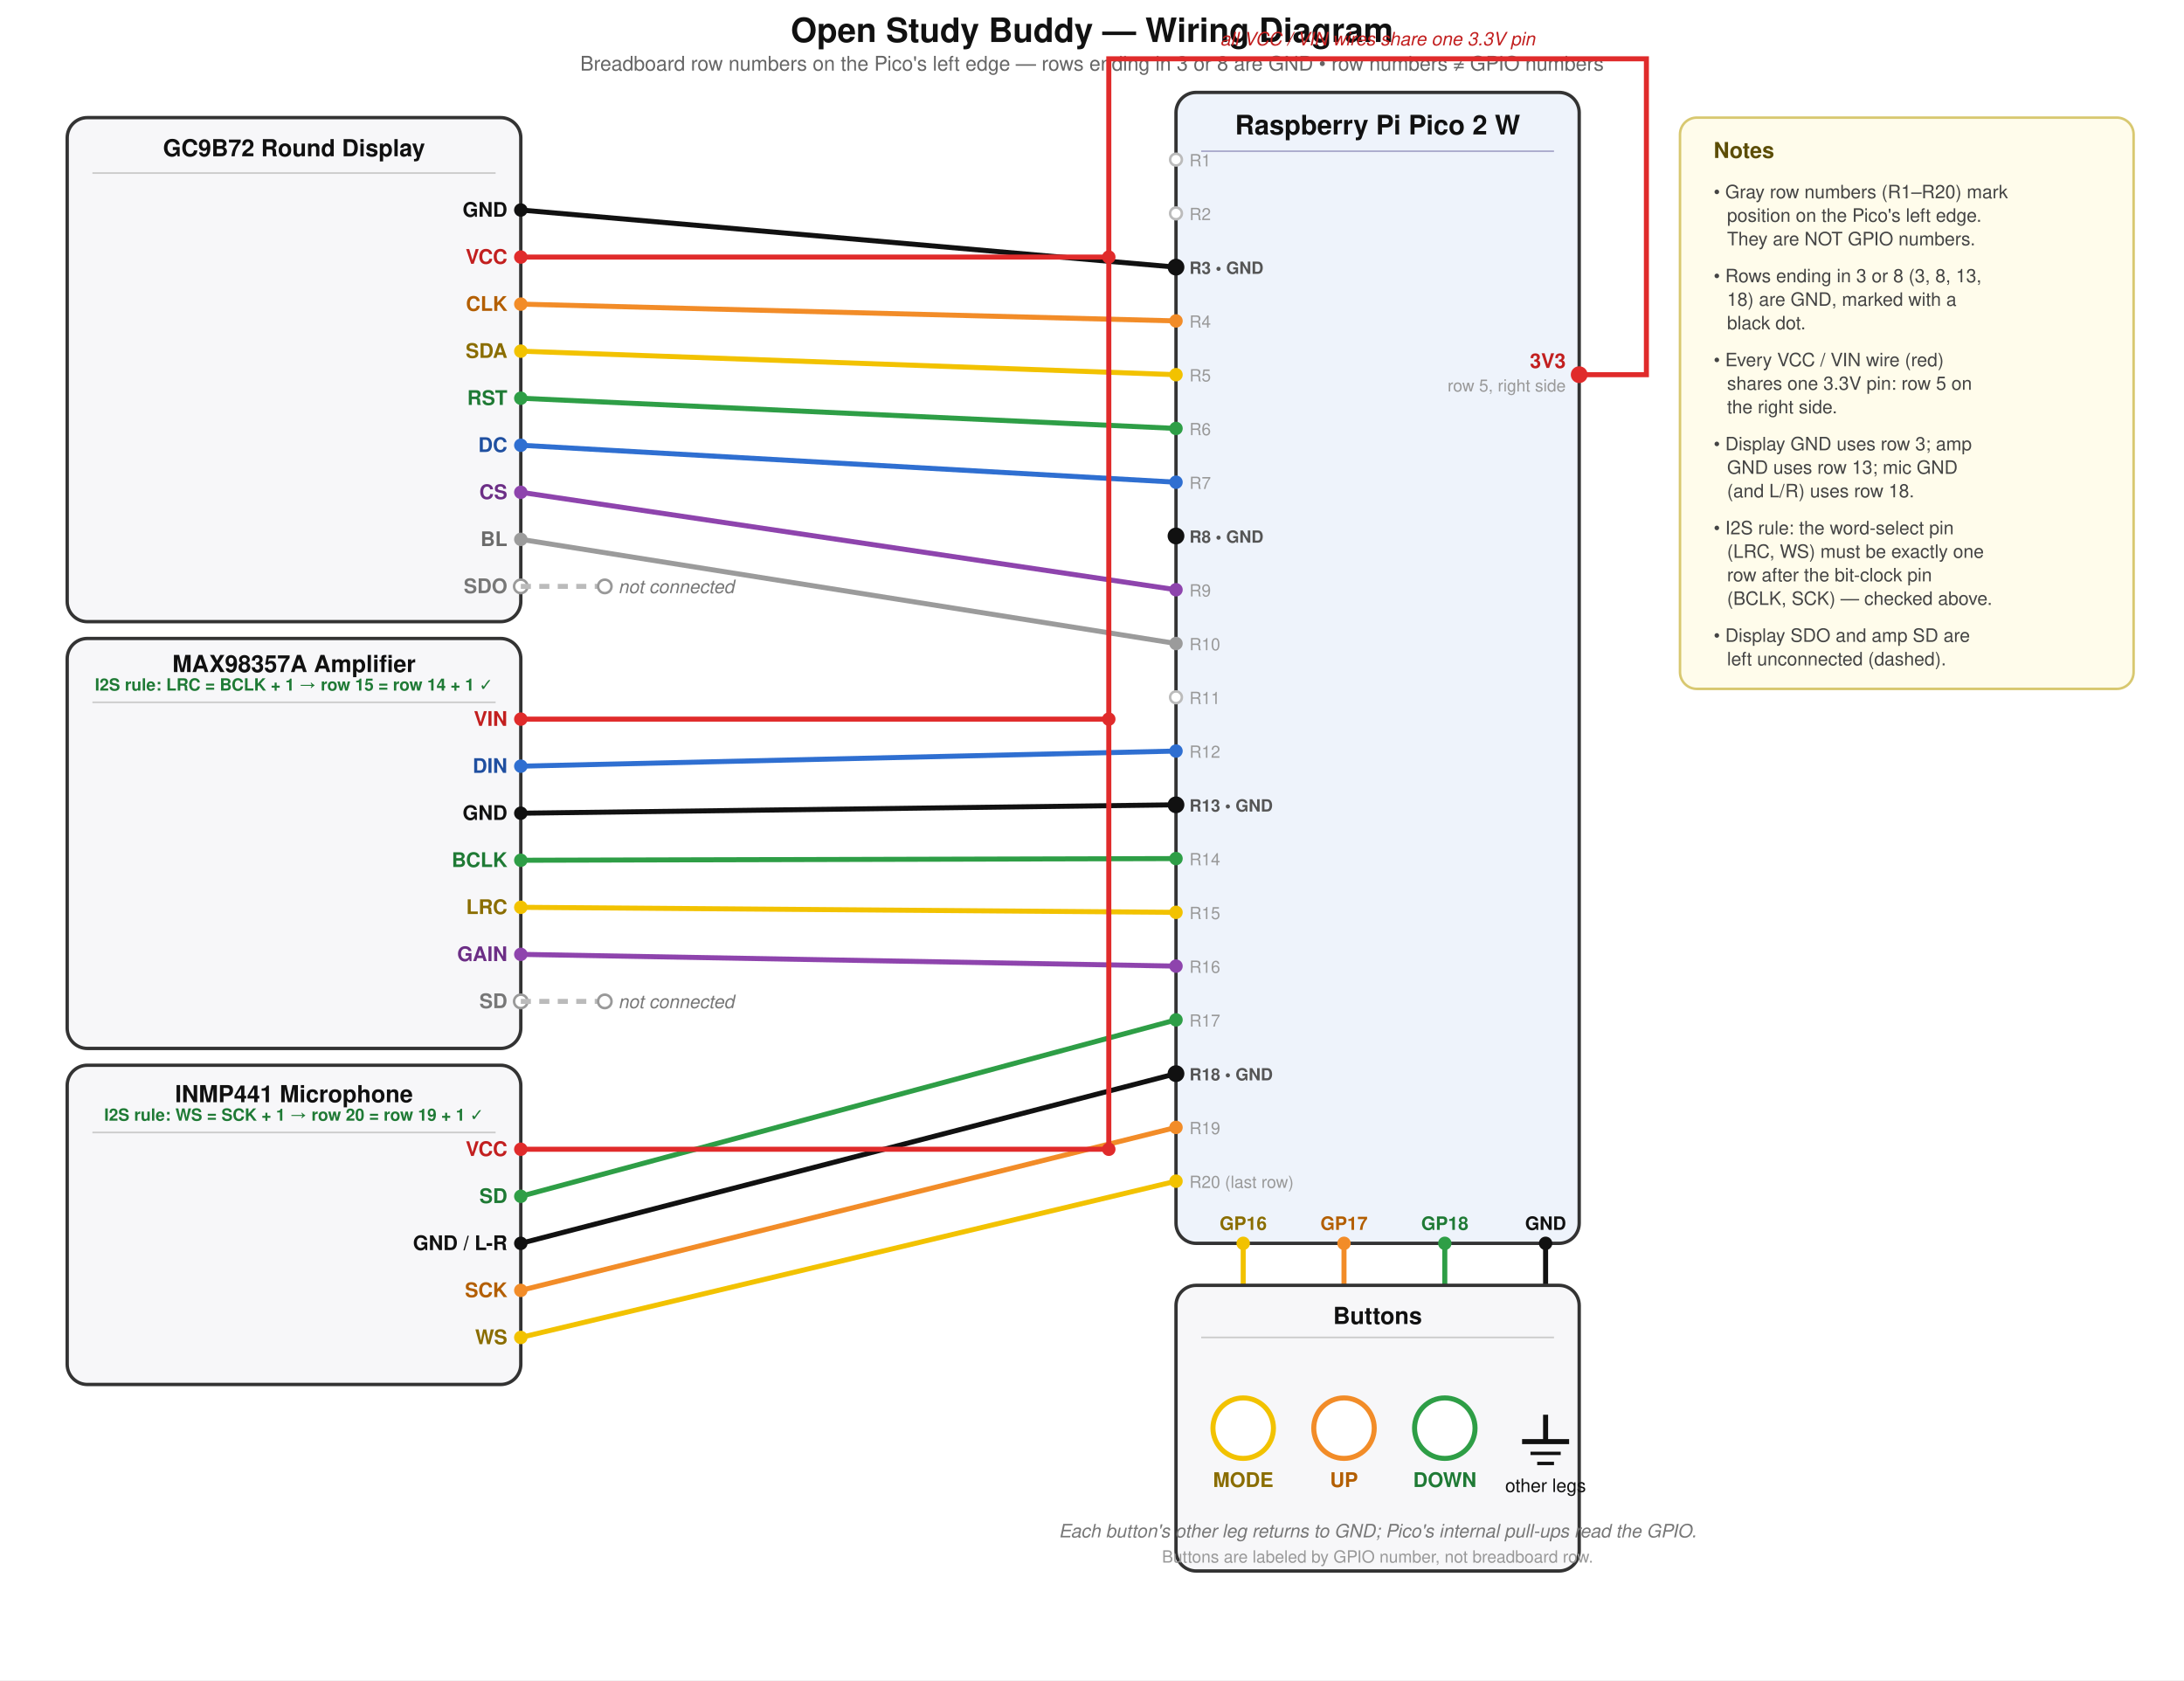
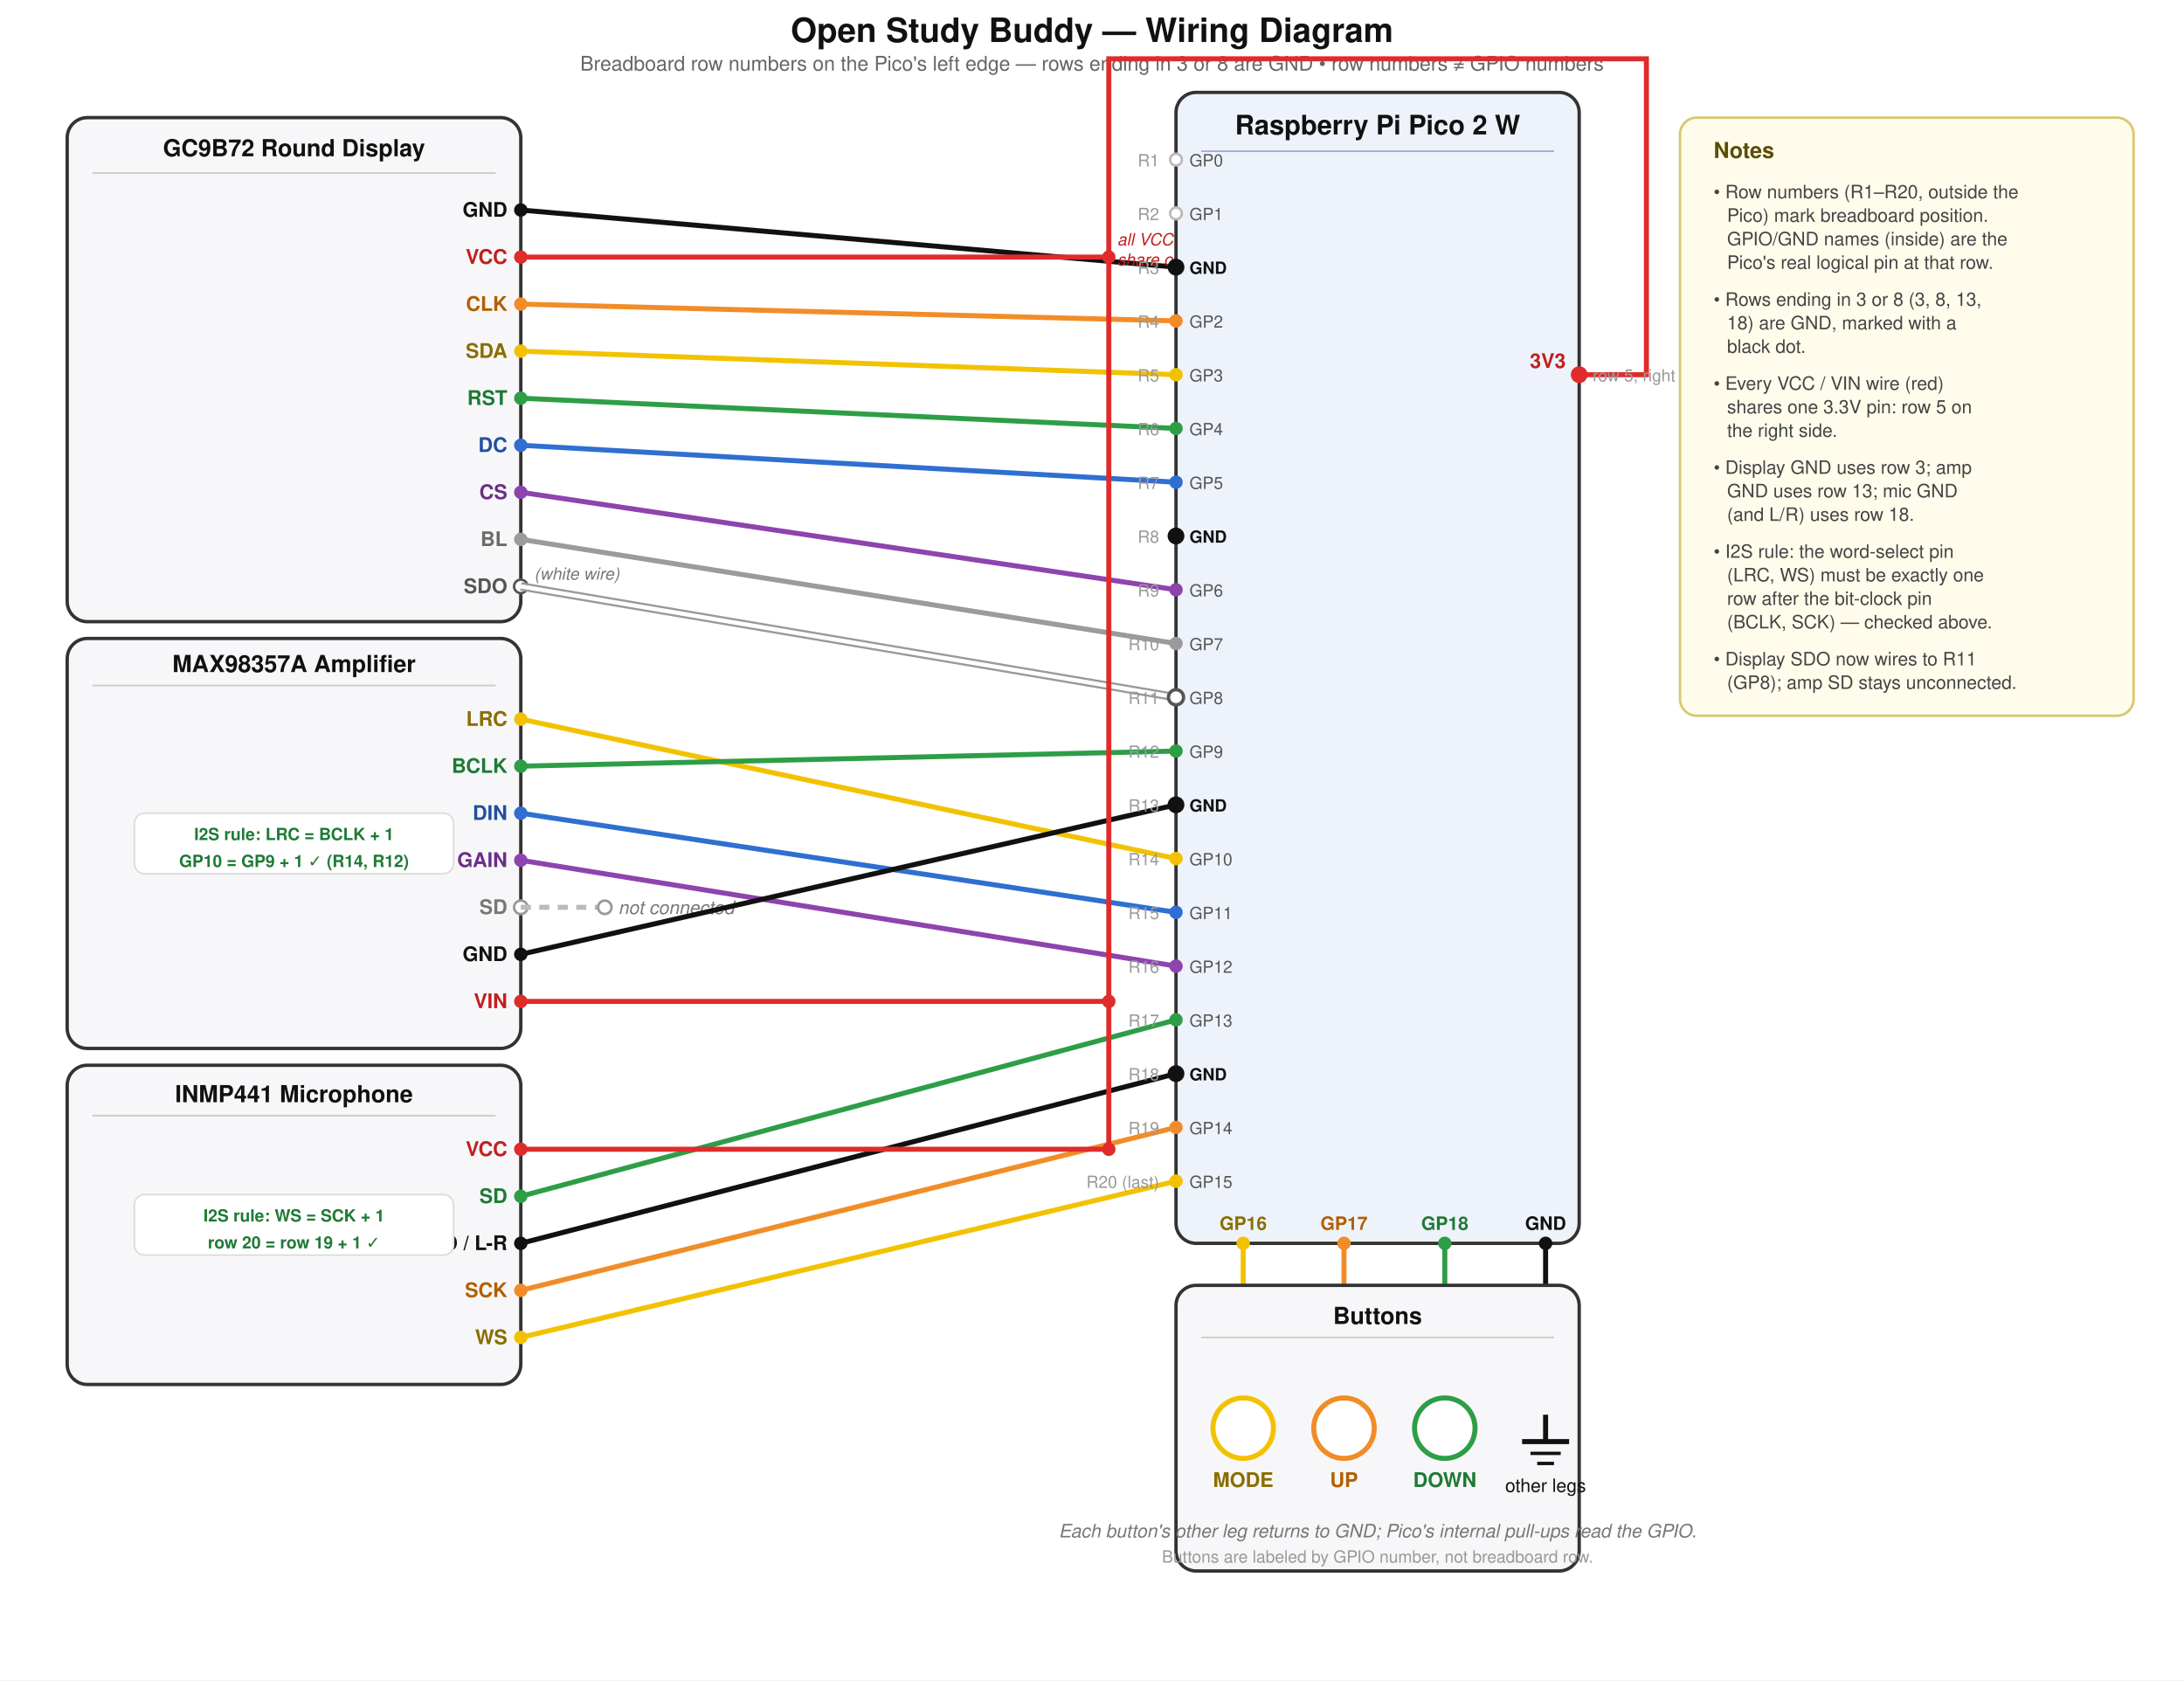
<svg xmlns="http://www.w3.org/2000/svg" viewBox="0 0 1300 1000" font-family="Helvetica, Arial, sans-serif">
  <rect x="0" y="0" width="1300" height="1000" fill="#ffffff" />
  <text x="650" y="25" text-anchor="middle" font-size="20" font-weight="700" fill="#111">Open Study Buddy — Wiring Diagram</text>
  <text x="650" y="42" text-anchor="middle" font-size="12" fill="#666">Breadboard row numbers on the Pico's left edge — rows ending in 3 or 8 are GND • row numbers ≠ GPIO numbers</text>
  <rect x="40" y="70" width="270" height="300" rx="12" fill="#f7f7f9" stroke="#333" stroke-width="2" />
  <text x="175" y="93" text-anchor="middle" font-size="14" font-weight="700" fill="#111">GC9B72 Round Display</text>
  <line x1="55" y1="103" x2="295" y2="103" stroke="#ccc" />
  <text x="302" y="129" text-anchor="end" font-size="12" font-weight="600" fill="#111111">GND</text>
  <circle cx="310" cy="125" r="4" fill="#111111" />
  <text x="302" y="157" text-anchor="end" font-size="12" font-weight="600" fill="#c21f1f">VCC</text>
  <circle cx="310" cy="153" r="4" fill="#e02b2b" />
  <text x="302" y="185" text-anchor="end" font-size="12" font-weight="600" fill="#b35e00">CLK</text>
  <circle cx="310" cy="181" r="4" fill="#f28c28" />
  <text x="302" y="213" text-anchor="end" font-size="12" font-weight="600" fill="#8a6d00">SDA</text>
  <circle cx="310" cy="209" r="4" fill="#f2c200" />
  <text x="302" y="241" text-anchor="end" font-size="12" font-weight="600" fill="#1f7a35">RST</text>
  <circle cx="310" cy="237" r="4" fill="#2e9e46" />
  <text x="302" y="269" text-anchor="end" font-size="12" font-weight="600" fill="#1f4fa0">DC</text>
  <circle cx="310" cy="265" r="4" fill="#2f6fd1" />
  <text x="302" y="297" text-anchor="end" font-size="12" font-weight="600" fill="#6c2e86">CS</text>
  <circle cx="310" cy="293" r="4" fill="#8e44ad" />
  <text x="302" y="325" text-anchor="end" font-size="12" font-weight="600" fill="#6b6b6b">BL</text>
  <circle cx="310" cy="321" r="4" fill="#9b9b9b" />
-   <text x="302" y="353" text-anchor="end" font-size="12" font-weight="600" fill="#777">SDO</text>
-   <circle cx="310" cy="349" r="4" fill="#ffffff" stroke="#999" stroke-width="1.5" />
-   <line x1="310" y1="349" x2="360" y2="349" stroke="#bbbbbb" stroke-width="3" stroke-dasharray="6,5" />
-   <circle cx="360" cy="349" r="4" fill="#ffffff" stroke="#999" stroke-width="1.5" />
-   <text x="368" y="353" font-size="11" font-style="italic" fill="#777">not connected</text>
+   <text x="302" y="353" text-anchor="end" font-size="12" font-weight="600" fill="#555">SDO</text>
+   <circle cx="310" cy="349" r="4" fill="#ffffff" stroke="#555" stroke-width="1.5" />
+   <text x="318" y="345" font-size="10" font-style="italic" fill="#777">(white wire)</text>
  <line x1="310" y1="125" x2="700" y2="159" stroke="#111111" stroke-width="3" />
  <line x1="310" y1="181" x2="700" y2="191" stroke="#f28c28" stroke-width="3" />
  <line x1="310" y1="209" x2="700" y2="223" stroke="#f2c200" stroke-width="3" />
  <line x1="310" y1="237" x2="700" y2="255" stroke="#2e9e46" stroke-width="3" />
  <line x1="310" y1="265" x2="700" y2="287" stroke="#2f6fd1" stroke-width="3" />
  <line x1="310" y1="293" x2="700" y2="351" stroke="#8e44ad" stroke-width="3" />
  <line x1="310" y1="321" x2="700" y2="383" stroke="#9b9b9b" stroke-width="3" />
+   <line x1="310" y1="349" x2="700" y2="415" stroke="#999999" stroke-width="5" />
+   <line x1="310" y1="349" x2="700" y2="415" stroke="#ffffff" stroke-width="2.5" />
  <rect x="40" y="380" width="270" height="244" rx="12" fill="#f7f7f9" stroke="#333" stroke-width="2" />
  <text x="175" y="400" text-anchor="middle" font-size="14" font-weight="700" fill="#111">MAX98357A Amplifier</text>
-   <text x="175" y="411" text-anchor="middle" font-size="10" font-weight="600" fill="#1f7a35">I2S rule: LRC = BCLK + 1 → row 15 = row 14 + 1 ✓</text>
-   <line x1="55" y1="418" x2="295" y2="418" stroke="#ccc" />
-   <text x="302" y="432" text-anchor="end" font-size="12" font-weight="600" fill="#c21f1f">VIN</text>
-   <circle cx="310" cy="428" r="4" fill="#e02b2b" />
-   <text x="302" y="460" text-anchor="end" font-size="12" font-weight="600" fill="#1f4fa0">DIN</text>
-   <circle cx="310" cy="456" r="4" fill="#2f6fd1" />
-   <text x="302" y="488" text-anchor="end" font-size="12" font-weight="600" fill="#111111">GND</text>
-   <circle cx="310" cy="484" r="4" fill="#111111" />
-   <text x="302" y="516" text-anchor="end" font-size="12" font-weight="600" fill="#1f7a35">BCLK</text>
-   <circle cx="310" cy="512" r="4" fill="#2e9e46" />
-   <text x="302" y="544" text-anchor="end" font-size="12" font-weight="600" fill="#8a6d00">LRC</text>
-   <circle cx="310" cy="540" r="4" fill="#f2c200" />
-   <text x="302" y="572" text-anchor="end" font-size="12" font-weight="600" fill="#6c2e86">GAIN</text>
-   <circle cx="310" cy="568" r="4" fill="#8e44ad" />
-   <text x="302" y="600" text-anchor="end" font-size="12" font-weight="600" fill="#777">SD</text>
-   <circle cx="310" cy="596" r="4" fill="#ffffff" stroke="#999" stroke-width="1.5" />
-   <line x1="310" y1="596" x2="360" y2="596" stroke="#bbbbbb" stroke-width="3" stroke-dasharray="6,5" />
-   <circle cx="360" cy="596" r="4" fill="#ffffff" stroke="#999" stroke-width="1.5" />
-   <text x="368" y="600" font-size="11" font-style="italic" fill="#777">not connected</text>
-   <line x1="310" y1="456" x2="700" y2="447" stroke="#2f6fd1" stroke-width="3" />
-   <line x1="310" y1="484" x2="700" y2="479" stroke="#111111" stroke-width="3" />
-   <line x1="310" y1="512" x2="700" y2="511" stroke="#2e9e46" stroke-width="3" />
-   <line x1="310" y1="540" x2="700" y2="543" stroke="#f2c200" stroke-width="3" />
-   <line x1="310" y1="568" x2="700" y2="575" stroke="#8e44ad" stroke-width="3" />
+   <line x1="55" y1="408" x2="295" y2="408" stroke="#ccc" />
+   <text x="302" y="432" text-anchor="end" font-size="12" font-weight="600" fill="#8a6d00">LRC</text>
+   <circle cx="310" cy="428" r="4" fill="#f2c200" />
+   <text x="302" y="460" text-anchor="end" font-size="12" font-weight="600" fill="#1f7a35">BCLK</text>
+   <circle cx="310" cy="456" r="4" fill="#2e9e46" />
+   <text x="302" y="488" text-anchor="end" font-size="12" font-weight="600" fill="#1f4fa0">DIN</text>
+   <circle cx="310" cy="484" r="4" fill="#2f6fd1" />
+   <text x="302" y="516" text-anchor="end" font-size="12" font-weight="600" fill="#6c2e86">GAIN</text>
+   <circle cx="310" cy="512" r="4" fill="#8e44ad" />
+   <text x="302" y="544" text-anchor="end" font-size="12" font-weight="600" fill="#777">SD</text>
+   <circle cx="310" cy="540" r="4" fill="#ffffff" stroke="#999" stroke-width="1.5" />
+   <line x1="310" y1="540" x2="360" y2="540" stroke="#bbbbbb" stroke-width="3" stroke-dasharray="6,5" />
+   <circle cx="360" cy="540" r="4" fill="#ffffff" stroke="#999" stroke-width="1.5" />
+   <text x="368" y="544" font-size="11" font-style="italic" fill="#777">not connected</text>
+   <text x="302" y="572" text-anchor="end" font-size="12" font-weight="600" fill="#111111">GND</text>
+   <circle cx="310" cy="568" r="4" fill="#111111" />
+   <text x="302" y="600" text-anchor="end" font-size="12" font-weight="600" fill="#c21f1f">VIN</text>
+   <circle cx="310" cy="596" r="4" fill="#e02b2b" />
+   <line x1="310" y1="428" x2="700" y2="511" stroke="#f2c200" stroke-width="3" />
+   <line x1="310" y1="456" x2="700" y2="447" stroke="#2e9e46" stroke-width="3" />
+   <line x1="310" y1="484" x2="700" y2="543" stroke="#2f6fd1" stroke-width="3" />
+   <line x1="310" y1="512" x2="700" y2="575" stroke="#8e44ad" stroke-width="3" />
+   <line x1="310" y1="568" x2="700" y2="479" stroke="#111111" stroke-width="3" />
+   <rect x="80" y="484" width="190" height="36" rx="6" fill="#ffffff" stroke="#ddd" stroke-width="1" />
+   <text x="175" y="500" text-anchor="middle" font-size="10" font-weight="600" fill="#1f7a35">I2S rule: LRC = BCLK + 1</text>
+   <text x="175" y="516" text-anchor="middle" font-size="10" font-weight="600" fill="#1f7a35">GP10 = GP9 + 1 ✓ (R14, R12)</text>
  <rect x="40" y="634" width="270" height="190" rx="12" fill="#f7f7f9" stroke="#333" stroke-width="2" />
  <text x="175" y="656" text-anchor="middle" font-size="14" font-weight="700" fill="#111">INMP441 Microphone</text>
-   <text x="175" y="667" text-anchor="middle" font-size="10" font-weight="600" fill="#1f7a35">I2S rule: WS = SCK + 1 → row 20 = row 19 + 1 ✓</text>
-   <line x1="55" y1="674" x2="295" y2="674" stroke="#ccc" />
+   <line x1="55" y1="664" x2="295" y2="664" stroke="#ccc" />
  <text x="302" y="688" text-anchor="end" font-size="12" font-weight="600" fill="#c21f1f">VCC</text>
  <circle cx="310" cy="684" r="4" fill="#e02b2b" />
  <text x="302" y="716" text-anchor="end" font-size="12" font-weight="600" fill="#1f7a35">SD</text>
  <circle cx="310" cy="712" r="4" fill="#2e9e46" />
  <text x="302" y="744" text-anchor="end" font-size="12" font-weight="600" fill="#111111">GND / L-R</text>
  <circle cx="310" cy="740" r="4" fill="#111111" />
  <text x="302" y="772" text-anchor="end" font-size="12" font-weight="600" fill="#b35e00">SCK</text>
  <circle cx="310" cy="768" r="4" fill="#f28c28" />
  <text x="302" y="800" text-anchor="end" font-size="12" font-weight="600" fill="#8a6d00">WS</text>
  <circle cx="310" cy="796" r="4" fill="#f2c200" />
  <line x1="310" y1="712" x2="700" y2="607" stroke="#2e9e46" stroke-width="3" />
  <line x1="310" y1="740" x2="700" y2="639" stroke="#111111" stroke-width="3" />
  <line x1="310" y1="768" x2="700" y2="671" stroke="#f28c28" stroke-width="3" />
  <line x1="310" y1="796" x2="700" y2="703" stroke="#f2c200" stroke-width="3" />
+   <rect x="80" y="711" width="190" height="36" rx="6" fill="#ffffff" stroke="#ddd" stroke-width="1" />
+   <text x="175" y="727" text-anchor="middle" font-size="10" font-weight="600" fill="#1f7a35">I2S rule: WS = SCK + 1</text>
+   <text x="175" y="743" text-anchor="middle" font-size="10" font-weight="600" fill="#1f7a35">row 20 = row 19 + 1 ✓</text>
  <line x1="310" y1="153" x2="660" y2="153" stroke="#e02b2b" stroke-width="3" />
-   <line x1="310" y1="428" x2="660" y2="428" stroke="#e02b2b" stroke-width="3" />
+   <line x1="310" y1="596" x2="660" y2="596" stroke="#e02b2b" stroke-width="3" />
  <line x1="310" y1="684" x2="660" y2="684" stroke="#e02b2b" stroke-width="3" />
  <line x1="660" y1="153" x2="660" y2="684" stroke="#e02b2b" stroke-width="3" />
  <circle cx="660" cy="153" r="4" fill="#e02b2b" />
-   <circle cx="660" cy="428" r="4" fill="#e02b2b" />
+   <circle cx="660" cy="596" r="4" fill="#e02b2b" />
  <circle cx="660" cy="684" r="4" fill="#e02b2b" />
  <polyline points="660,153 660,35 980,35 980,223 940,223" fill="none" stroke="#e02b2b" stroke-width="3" />
-   <text x="820" y="27" text-anchor="middle" font-size="11" font-style="italic" fill="#c21f1f">all VCC / VIN wires share one 3.3V pin</text>
+   <text x="665" y="146" font-size="10" font-style="italic" fill="#c21f1f">all VCC / VIN wires</text>
+   <text x="665" y="158" font-size="10" font-style="italic" fill="#c21f1f">share one 3.3V pin</text>
  <rect x="700" y="55" width="240" height="685" rx="12" fill="#eef3fb" stroke="#333" stroke-width="2" />
  <text x="820" y="80" text-anchor="middle" font-size="16" font-weight="700" fill="#111">Raspberry Pi Pico 2 W</text>
  <line x1="715" y1="90" x2="925" y2="90" stroke="#aac" />
  <circle cx="700" cy="95" r="3.5" fill="#ffffff" stroke="#bbb" stroke-width="1.5" />
-   <text x="708" y="99" font-size="10" fill="#999">R1</text>
+   <text x="690" y="99" text-anchor="end" font-size="10" fill="#999">R1</text>
+   <text x="708" y="99" font-size="10" fill="#555">GP0</text>
  <circle cx="700" cy="127" r="3.5" fill="#ffffff" stroke="#bbb" stroke-width="1.5" />
-   <text x="708" y="131" font-size="10" fill="#999">R2</text>
+   <text x="690" y="131" text-anchor="end" font-size="10" fill="#999">R2</text>
+   <text x="708" y="131" font-size="10" fill="#555">GP1</text>
  <circle cx="700" cy="159" r="5" fill="#111111" />
-   <text x="708" y="163" font-size="10" font-weight="700" fill="#555">R3 • GND</text>
+   <text x="690" y="163" text-anchor="end" font-size="10" fill="#999">R3</text>
+   <text x="708" y="163" font-size="10" font-weight="700" fill="#111">GND</text>
  <circle cx="700" cy="191" r="4" fill="#f28c28" />
-   <text x="708" y="195" font-size="10" fill="#999">R4</text>
+   <text x="690" y="195" text-anchor="end" font-size="10" fill="#999">R4</text>
+   <text x="708" y="195" font-size="10" fill="#555">GP2</text>
  <circle cx="700" cy="223" r="4" fill="#f2c200" />
-   <text x="708" y="227" font-size="10" fill="#999">R5</text>
+   <text x="690" y="227" text-anchor="end" font-size="10" fill="#999">R5</text>
+   <text x="708" y="227" font-size="10" fill="#555">GP3</text>
  <circle cx="700" cy="255" r="4" fill="#2e9e46" />
-   <text x="708" y="259" font-size="10" fill="#999">R6</text>
+   <text x="690" y="259" text-anchor="end" font-size="10" fill="#999">R6</text>
+   <text x="708" y="259" font-size="10" fill="#555">GP4</text>
  <circle cx="700" cy="287" r="4" fill="#2f6fd1" />
-   <text x="708" y="291" font-size="10" fill="#999">R7</text>
+   <text x="690" y="291" text-anchor="end" font-size="10" fill="#999">R7</text>
+   <text x="708" y="291" font-size="10" fill="#555">GP5</text>
  <circle cx="700" cy="319" r="5" fill="#111111" />
-   <text x="708" y="323" font-size="10" font-weight="700" fill="#555">R8 • GND</text>
+   <text x="690" y="323" text-anchor="end" font-size="10" fill="#999">R8</text>
+   <text x="708" y="323" font-size="10" font-weight="700" fill="#111">GND</text>
  <circle cx="700" cy="351" r="4" fill="#8e44ad" />
-   <text x="708" y="355" font-size="10" fill="#999">R9</text>
+   <text x="690" y="355" text-anchor="end" font-size="10" fill="#999">R9</text>
+   <text x="708" y="355" font-size="10" fill="#555">GP6</text>
  <circle cx="700" cy="383" r="4" fill="#9b9b9b" />
-   <text x="708" y="387" font-size="10" fill="#999">R10</text>
-   <circle cx="700" cy="415" r="3.5" fill="#ffffff" stroke="#bbb" stroke-width="1.5" />
-   <text x="708" y="419" font-size="10" fill="#999">R11</text>
-   <circle cx="700" cy="447" r="4" fill="#2f6fd1" />
-   <text x="708" y="451" font-size="10" fill="#999">R12</text>
+   <text x="690" y="387" text-anchor="end" font-size="10" fill="#999">R10</text>
+   <text x="708" y="387" font-size="10" fill="#555">GP7</text>
+   <circle cx="700" cy="415" r="4.5" fill="#ffffff" stroke="#555" stroke-width="2" />
+   <text x="690" y="419" text-anchor="end" font-size="10" fill="#999">R11</text>
+   <text x="708" y="419" font-size="10" fill="#555">GP8</text>
+   <circle cx="700" cy="447" r="4" fill="#2e9e46" />
+   <text x="690" y="451" text-anchor="end" font-size="10" fill="#999">R12</text>
+   <text x="708" y="451" font-size="10" fill="#555">GP9</text>
  <circle cx="700" cy="479" r="5" fill="#111111" />
-   <text x="708" y="483" font-size="10" font-weight="700" fill="#555">R13 • GND</text>
-   <circle cx="700" cy="511" r="4" fill="#2e9e46" />
-   <text x="708" y="515" font-size="10" fill="#999">R14</text>
-   <circle cx="700" cy="543" r="4" fill="#f2c200" />
-   <text x="708" y="547" font-size="10" fill="#999">R15</text>
+   <text x="690" y="483" text-anchor="end" font-size="10" fill="#999">R13</text>
+   <text x="708" y="483" font-size="10" font-weight="700" fill="#111">GND</text>
+   <circle cx="700" cy="511" r="4" fill="#f2c200" />
+   <text x="690" y="515" text-anchor="end" font-size="10" fill="#999">R14</text>
+   <text x="708" y="515" font-size="10" fill="#555">GP10</text>
+   <circle cx="700" cy="543" r="4" fill="#2f6fd1" />
+   <text x="690" y="547" text-anchor="end" font-size="10" fill="#999">R15</text>
+   <text x="708" y="547" font-size="10" fill="#555">GP11</text>
  <circle cx="700" cy="575" r="4" fill="#8e44ad" />
-   <text x="708" y="579" font-size="10" fill="#999">R16</text>
+   <text x="690" y="579" text-anchor="end" font-size="10" fill="#999">R16</text>
+   <text x="708" y="579" font-size="10" fill="#555">GP12</text>
  <circle cx="700" cy="607" r="4" fill="#2e9e46" />
-   <text x="708" y="611" font-size="10" fill="#999">R17</text>
+   <text x="690" y="611" text-anchor="end" font-size="10" fill="#999">R17</text>
+   <text x="708" y="611" font-size="10" fill="#555">GP13</text>
  <circle cx="700" cy="639" r="5" fill="#111111" />
-   <text x="708" y="643" font-size="10" font-weight="700" fill="#555">R18 • GND</text>
+   <text x="690" y="643" text-anchor="end" font-size="10" fill="#999">R18</text>
+   <text x="708" y="643" font-size="10" font-weight="700" fill="#111">GND</text>
  <circle cx="700" cy="671" r="4" fill="#f28c28" />
-   <text x="708" y="675" font-size="10" fill="#999">R19</text>
+   <text x="690" y="675" text-anchor="end" font-size="10" fill="#999">R19</text>
+   <text x="708" y="675" font-size="10" fill="#555">GP14</text>
  <circle cx="700" cy="703" r="4" fill="#f2c200" />
-   <text x="708" y="707" font-size="10" fill="#999">R20 (last row)</text>
+   <text x="690" y="707" text-anchor="end" font-size="10" fill="#999">R20 (last)</text>
+   <text x="708" y="707" font-size="10" fill="#555">GP15</text>
  <circle cx="940" cy="223" r="5" fill="#e02b2b" />
  <text x="932" y="219" text-anchor="end" font-size="12" font-weight="700" fill="#c21f1f">3V3</text>
-   <text x="932" y="233" text-anchor="end" font-size="10" fill="#999">row 5, right side</text>
+   <text x="948" y="227" font-size="10" fill="#999">row 5, right side</text>
  <circle cx="740" cy="740" r="4" fill="#f2c200" />
  <circle cx="800" cy="740" r="4" fill="#f28c28" />
  <circle cx="860" cy="740" r="4" fill="#2e9e46" />
  <circle cx="920" cy="740" r="4" fill="#111111" />
  <text x="740" y="732" text-anchor="middle" font-size="11" font-weight="600" fill="#8a6d00">GP16</text>
  <text x="800" y="732" text-anchor="middle" font-size="11" font-weight="600" fill="#b35e00">GP17</text>
  <text x="860" y="732" text-anchor="middle" font-size="11" font-weight="600" fill="#1f7a35">GP18</text>
  <text x="920" y="732" text-anchor="middle" font-size="11" font-weight="600" fill="#111">GND</text>
  <line x1="740" y1="740" x2="740" y2="765" stroke="#f2c200" stroke-width="3" />
  <line x1="800" y1="740" x2="800" y2="765" stroke="#f28c28" stroke-width="3" />
  <line x1="860" y1="740" x2="860" y2="765" stroke="#2e9e46" stroke-width="3" />
  <line x1="920" y1="740" x2="920" y2="765" stroke="#111111" stroke-width="3" />
  <rect x="700" y="765" width="240" height="170" rx="12" fill="#f7f7f9" stroke="#333" stroke-width="2" />
  <text x="820" y="788" text-anchor="middle" font-size="14" font-weight="700" fill="#111">Buttons</text>
  <line x1="715" y1="796" x2="925" y2="796" stroke="#ccc" />
  <circle cx="740" cy="850" r="18" fill="#fff" stroke="#f2c200" stroke-width="3" />
  <circle cx="800" cy="850" r="18" fill="#fff" stroke="#f28c28" stroke-width="3" />
  <circle cx="860" cy="850" r="18" fill="#fff" stroke="#2e9e46" stroke-width="3" />
  <text x="740" y="885" text-anchor="middle" font-size="12" font-weight="600" fill="#8a6d00">MODE</text>
  <text x="800" y="885" text-anchor="middle" font-size="12" font-weight="600" fill="#b35e00">UP</text>
  <text x="860" y="885" text-anchor="middle" font-size="12" font-weight="600" fill="#1f7a35">DOWN</text>
  <line x1="920" y1="842" x2="920" y2="858" stroke="#111111" stroke-width="3" />
  <line x1="906" y1="858" x2="934" y2="858" stroke="#111111" stroke-width="3" />
  <line x1="911" y1="865" x2="929" y2="865" stroke="#111111" stroke-width="2" />
  <line x1="915" y1="871" x2="925" y2="871" stroke="#111111" stroke-width="2" />
  <text x="920" y="888" text-anchor="middle" font-size="11" fill="#111">other legs</text>
  <text x="820" y="915" text-anchor="middle" font-size="11" font-style="italic" fill="#777">Each button's other leg returns to GND; Pico's internal pull-ups read the GPIO.</text>
  <text x="820" y="930" text-anchor="middle" font-size="10" fill="#999">Buttons are labeled by GPIO number, not breadboard row.</text>
-   <rect x="1000" y="70" width="270" height="340" rx="10" fill="#fffceb" stroke="#d8c870" stroke-width="1.5" />
+   <rect x="1000" y="70" width="270" height="356" rx="10" fill="#fffceb" stroke="#d8c870" stroke-width="1.5" />
  <text x="1020" y="94" font-size="13" font-weight="700" fill="#5c4d05">Notes</text>
-   <text x="1020" y="118" font-size="11" fill="#444">• Gray row numbers (R1–R20) mark</text>
-   <text x="1028" y="132" font-size="11" fill="#444">position on the Pico's left edge.</text>
-   <text x="1028" y="146" font-size="11" fill="#444">They are NOT GPIO numbers.</text>
-   <text x="1020" y="168" font-size="11" fill="#444">• Rows ending in 3 or 8 (3, 8, 13,</text>
-   <text x="1028" y="182" font-size="11" fill="#444">18) are GND, marked with a</text>
-   <text x="1028" y="196" font-size="11" fill="#444">black dot.</text>
-   <text x="1020" y="218" font-size="11" fill="#444">• Every VCC / VIN wire (red)</text>
-   <text x="1028" y="232" font-size="11" fill="#444">shares one 3.3V pin: row 5 on</text>
-   <text x="1028" y="246" font-size="11" fill="#444">the right side.</text>
-   <text x="1020" y="268" font-size="11" fill="#444">• Display GND uses row 3; amp</text>
-   <text x="1028" y="282" font-size="11" fill="#444">GND uses row 13; mic GND</text>
-   <text x="1028" y="296" font-size="11" fill="#444">(and L/R) uses row 18.</text>
-   <text x="1020" y="318" font-size="11" fill="#444">• I2S rule: the word-select pin</text>
-   <text x="1028" y="332" font-size="11" fill="#444">(LRC, WS) must be exactly one</text>
-   <text x="1028" y="346" font-size="11" fill="#444">row after the bit-clock pin</text>
-   <text x="1028" y="360" font-size="11" fill="#444">(BCLK, SCK) — checked above.</text>
-   <text x="1020" y="382" font-size="11" fill="#444">• Display SDO and amp SD are</text>
-   <text x="1028" y="396" font-size="11" fill="#444">left unconnected (dashed).</text>
+   <text x="1020" y="118" font-size="11" fill="#444">• Row numbers (R1–R20, outside the</text>
+   <text x="1028" y="132" font-size="11" fill="#444">Pico) mark breadboard position.</text>
+   <text x="1028" y="146" font-size="11" fill="#444">GPIO/GND names (inside) are the</text>
+   <text x="1028" y="160" font-size="11" fill="#444">Pico's real logical pin at that row.</text>
+   <text x="1020" y="182" font-size="11" fill="#444">• Rows ending in 3 or 8 (3, 8, 13,</text>
+   <text x="1028" y="196" font-size="11" fill="#444">18) are GND, marked with a</text>
+   <text x="1028" y="210" font-size="11" fill="#444">black dot.</text>
+   <text x="1020" y="232" font-size="11" fill="#444">• Every VCC / VIN wire (red)</text>
+   <text x="1028" y="246" font-size="11" fill="#444">shares one 3.3V pin: row 5 on</text>
+   <text x="1028" y="260" font-size="11" fill="#444">the right side.</text>
+   <text x="1020" y="282" font-size="11" fill="#444">• Display GND uses row 3; amp</text>
+   <text x="1028" y="296" font-size="11" fill="#444">GND uses row 13; mic GND</text>
+   <text x="1028" y="310" font-size="11" fill="#444">(and L/R) uses row 18.</text>
+   <text x="1020" y="332" font-size="11" fill="#444">• I2S rule: the word-select pin</text>
+   <text x="1028" y="346" font-size="11" fill="#444">(LRC, WS) must be exactly one</text>
+   <text x="1028" y="360" font-size="11" fill="#444">row after the bit-clock pin</text>
+   <text x="1028" y="374" font-size="11" fill="#444">(BCLK, SCK) — checked above.</text>
+   <text x="1020" y="396" font-size="11" fill="#444">• Display SDO now wires to R11</text>
+   <text x="1028" y="410" font-size="11" fill="#444">(GP8); amp SD stays unconnected.</text>
</svg>
